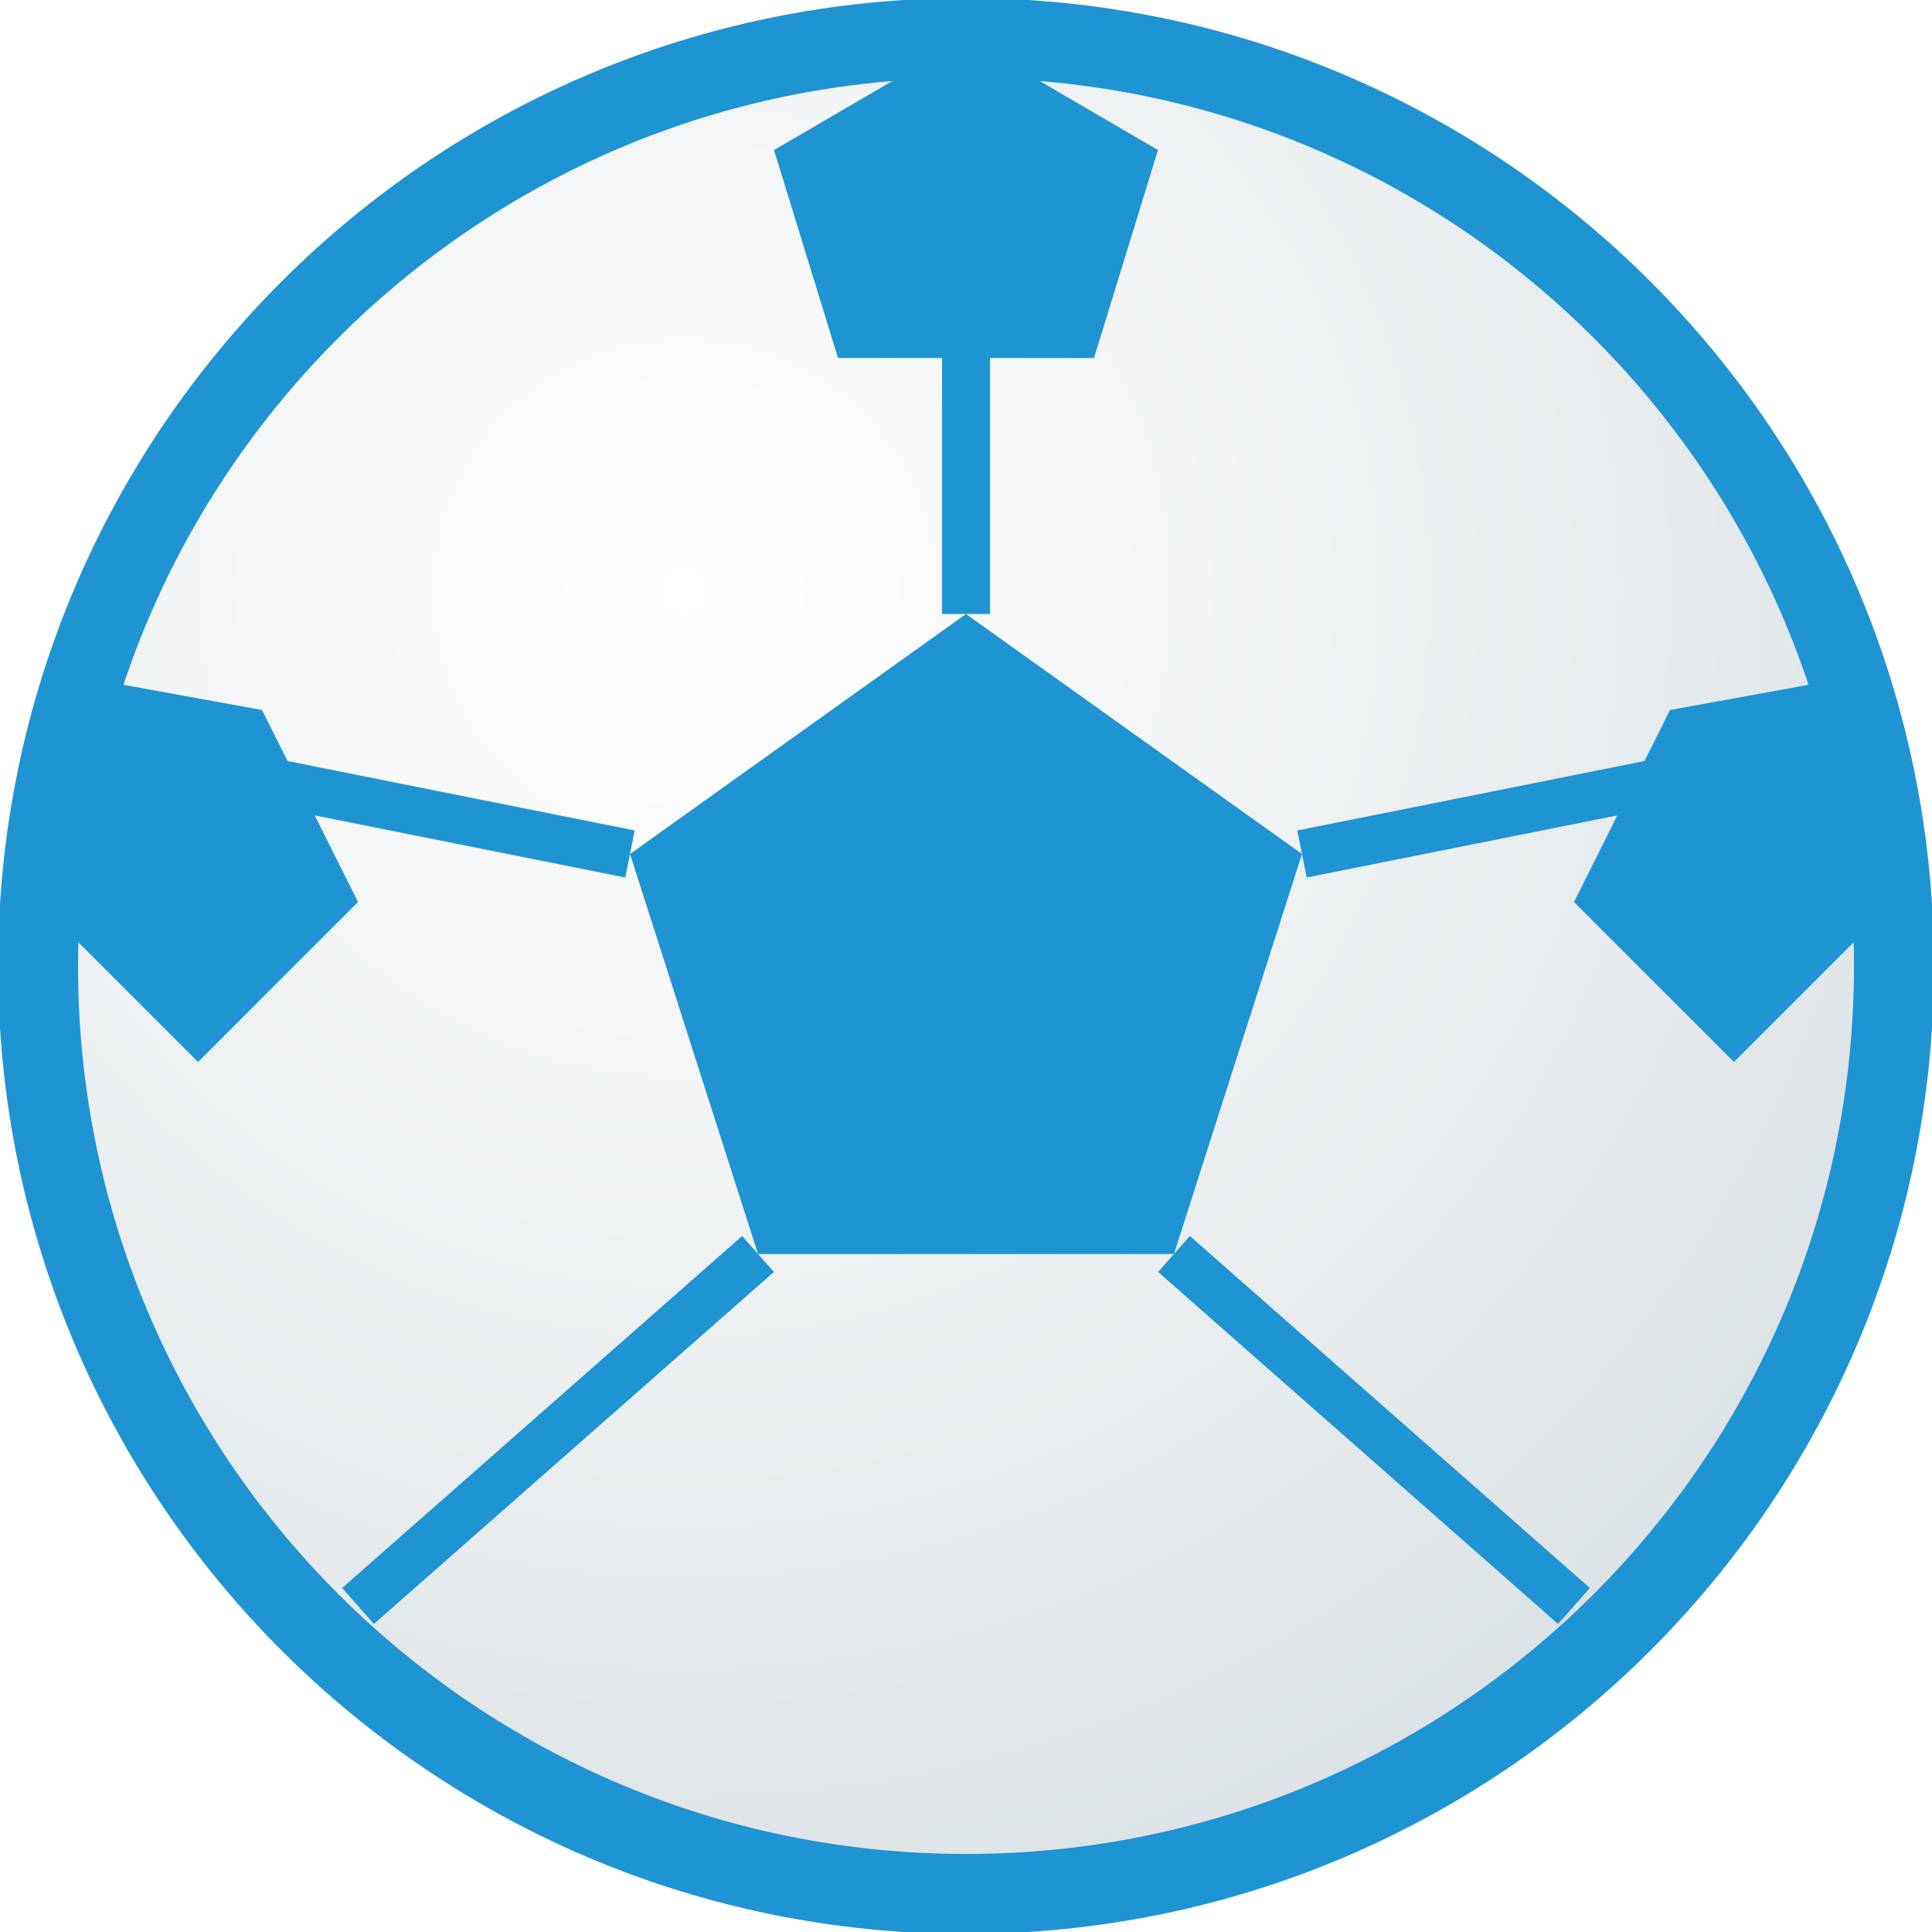
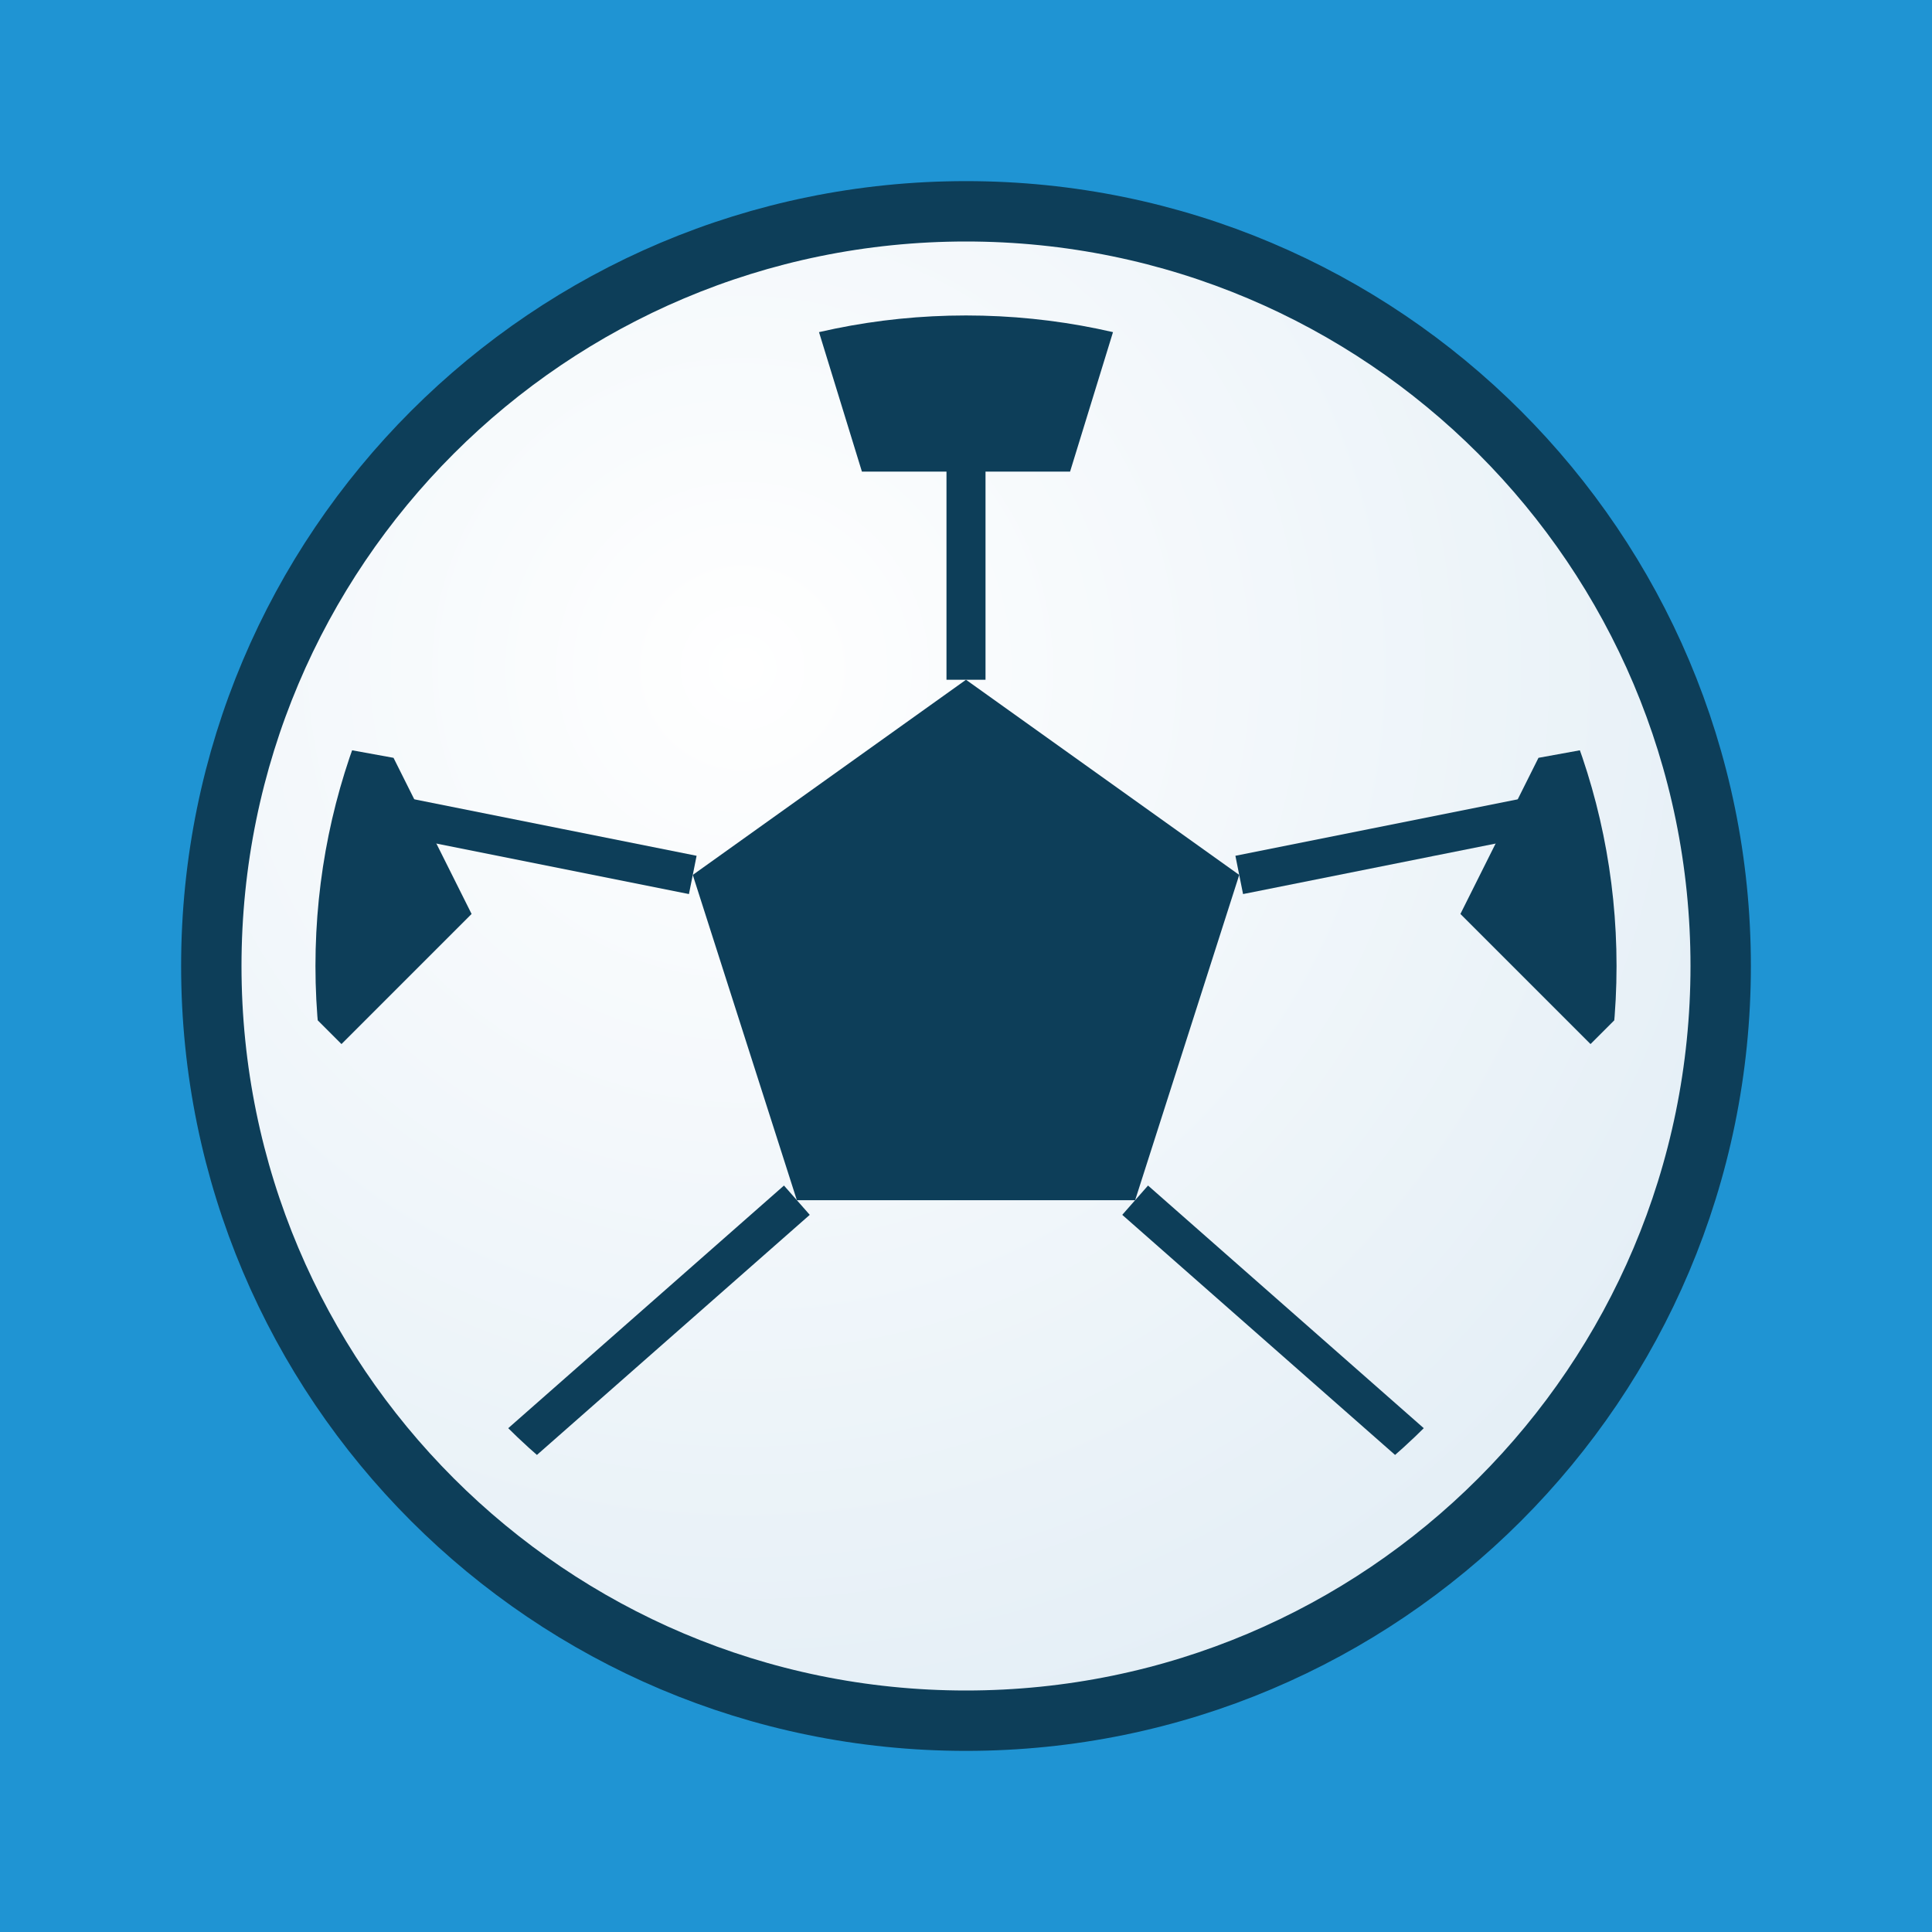
<svg xmlns="http://www.w3.org/2000/svg" viewBox="0 0 128 128" width="512" height="512">
  <defs>
    <radialGradient id="ball" cx="0.35" cy="0.3" r="1">
      <stop offset="0" stop-color="#ffffff" />
-       <stop offset="1" stop-color="#cfd8dc" />
+       <stop offset="1" stop-color="#dbe9f3" />
    </radialGradient>
  </defs>
-   <g transform="translate(64,64) scale(1.06)">
+   <rect width="128" height="128" fill="#1f94d3" />
+   <g transform="translate(64,64)">
    <clipPath id="rim">
-       <circle r="58" />
+       <circle r="50" />
    </clipPath>
-     <circle r="58" fill="url(#ball)" />
-     <g clip-path="url(#rim)">
-       <g fill="#1f94d3">
+     <circle r="50" fill="url(#ball)" />
+     <g clip-path="url(#rim)" transform="scale(0.862)">
+       <g fill="#0d3e59">
        <polygon points="0,-22 21,-7 13,18 -13,18 -21,-7" />
        <polygon points="0,-58 12,-51 8,-38 -8,-38 -12,-51" />
        <polygon points="55,-18 58,-4 48,6 38,-4 44,-16" />
        <polygon points="-55,-18 -44,-16 -38,-4 -48,6 -58,-4" />
        <polygon points="34,46 44,34 56,38 52,52 38,56" />
        <polygon points="-34,46 -38,56 -52,52 -56,38 -44,34" />
      </g>
-       <g fill="none" stroke="#1f94d3" stroke-width="3">
+       <g fill="none" stroke="#0d3e59" stroke-width="3">
        <line x1="0" y1="-22" x2="0" y2="-40" />
        <line x1="21" y1="-7" x2="46" y2="-12" />
        <line x1="-21" y1="-7" x2="-46" y2="-12" />
        <line x1="13" y1="18" x2="38" y2="40" />
        <line x1="-13" y1="18" x2="-38" y2="40" />
      </g>
    </g>
-     <circle r="58" fill="none" stroke="#1f94d3" stroke-width="5" />
+     <circle r="50" fill="none" stroke="#0d3e59" stroke-width="4" />
  </g>
</svg>
